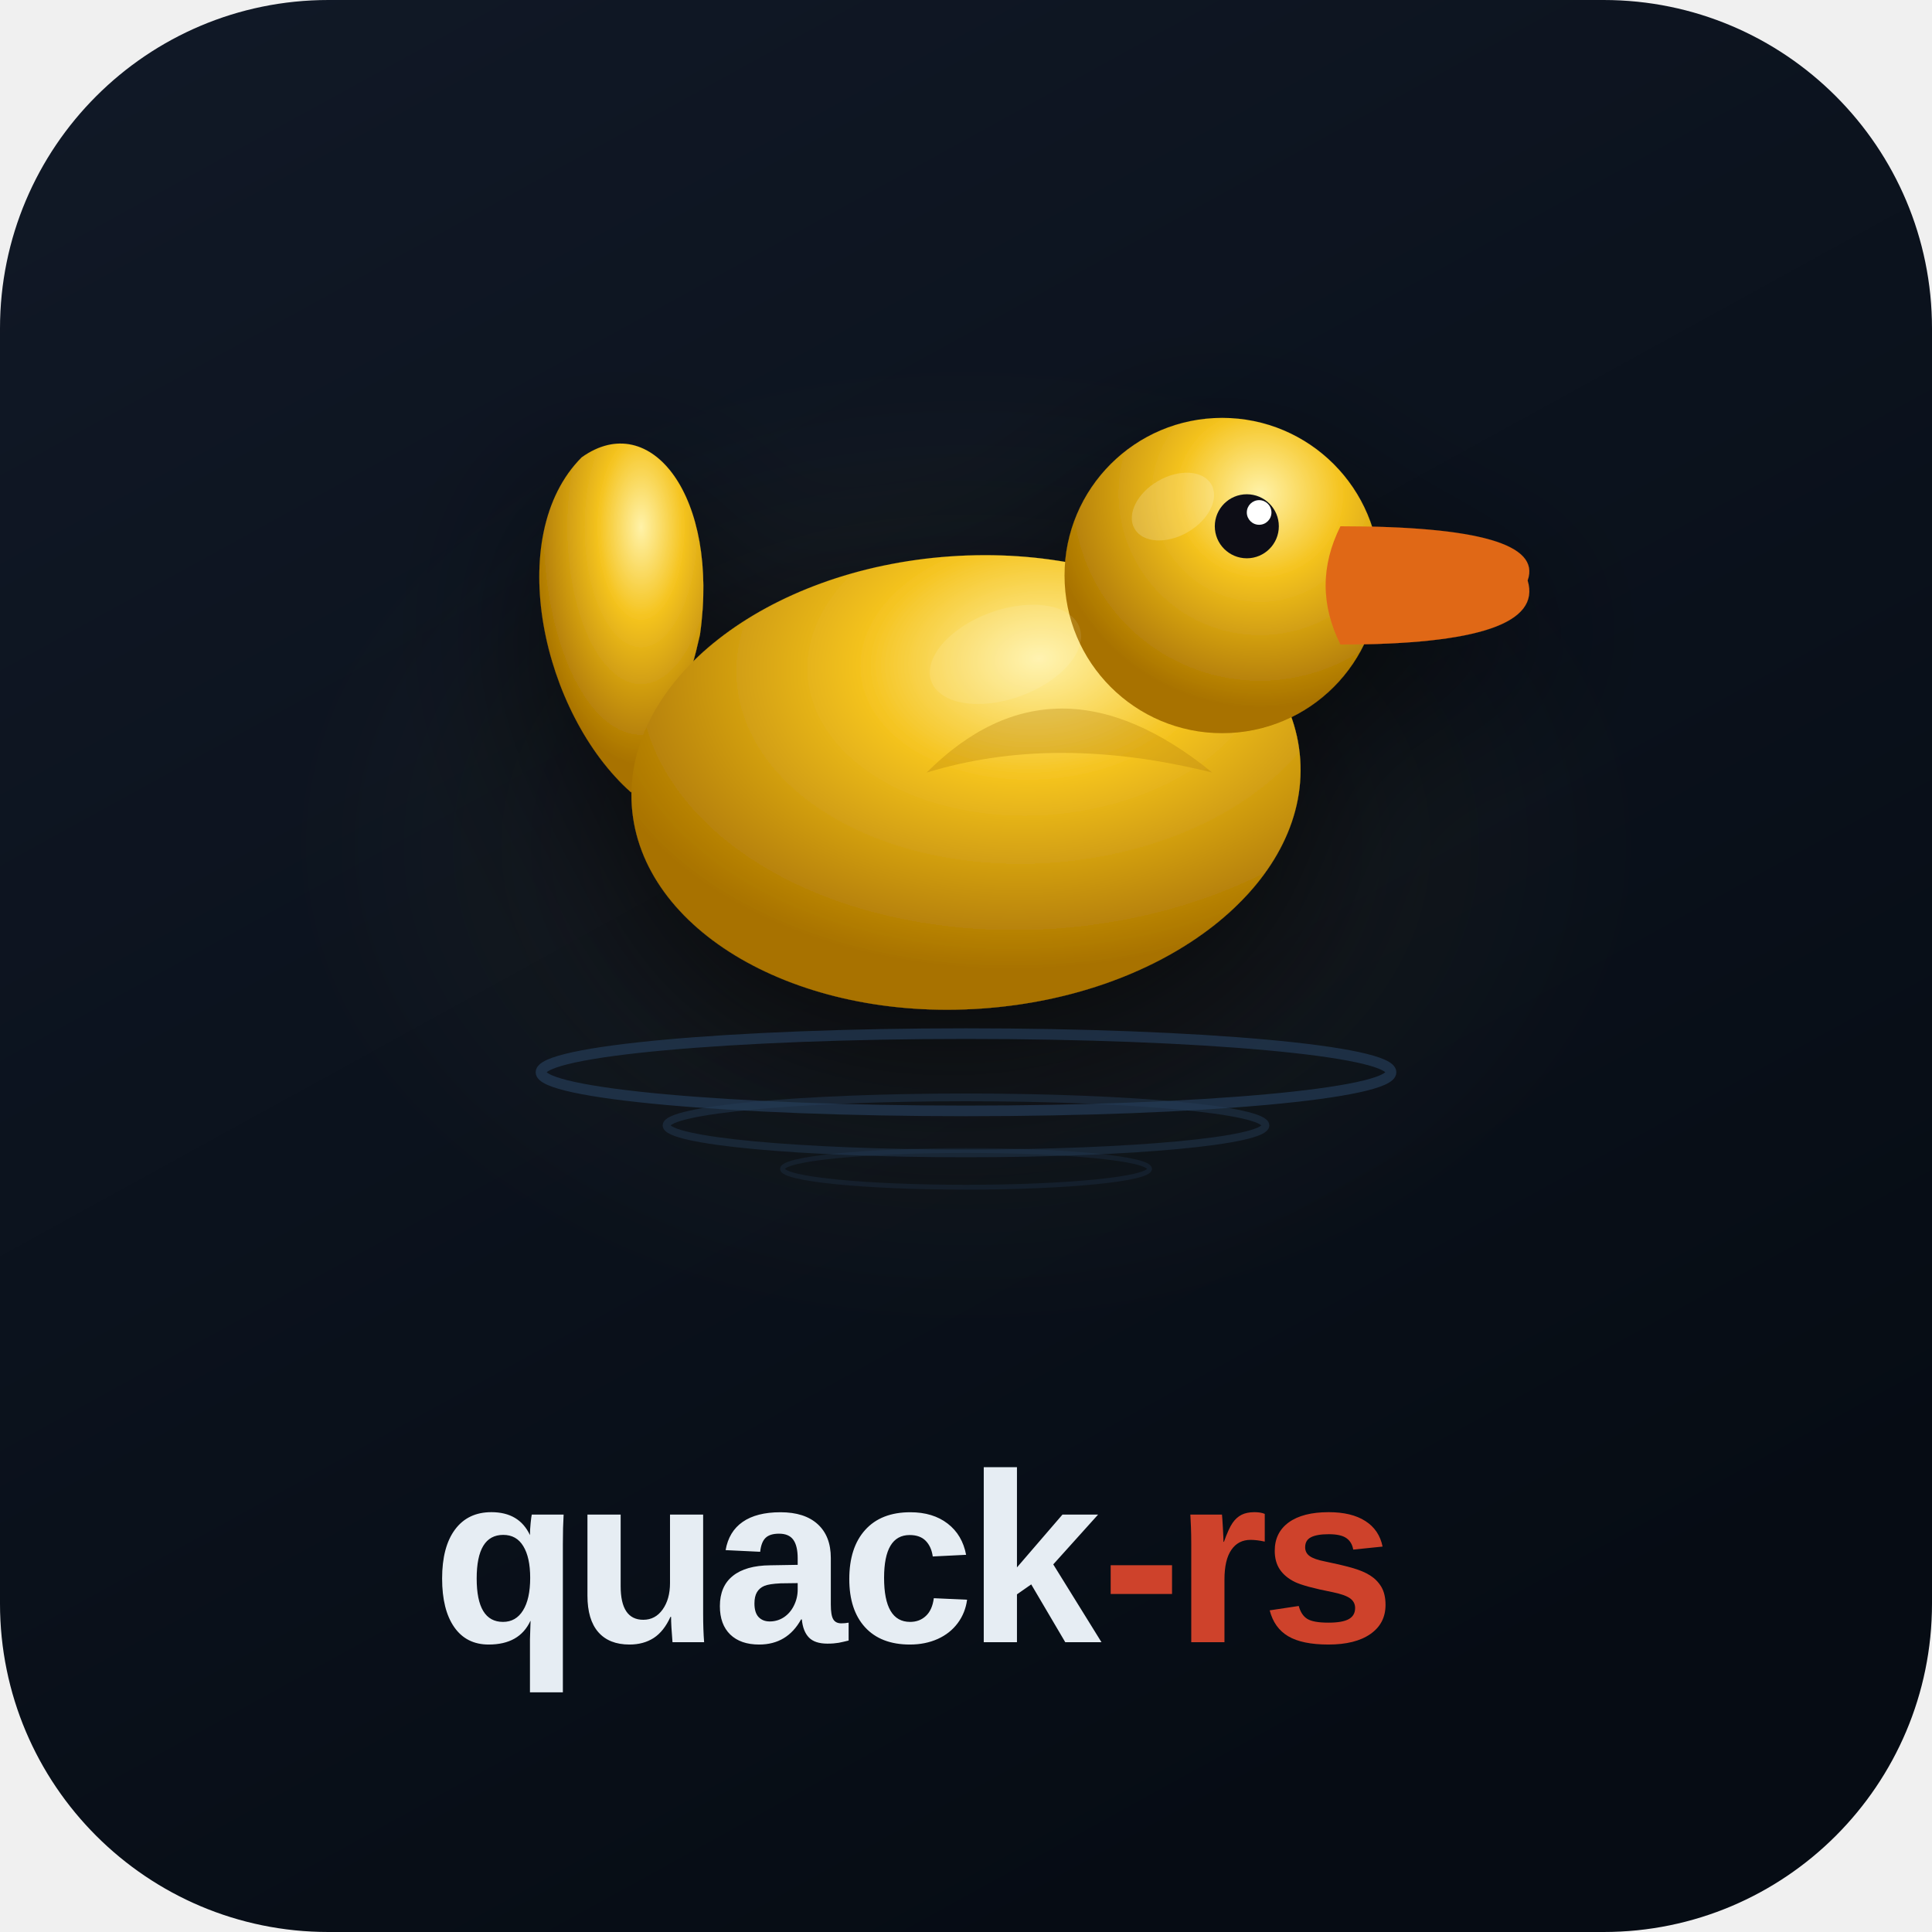
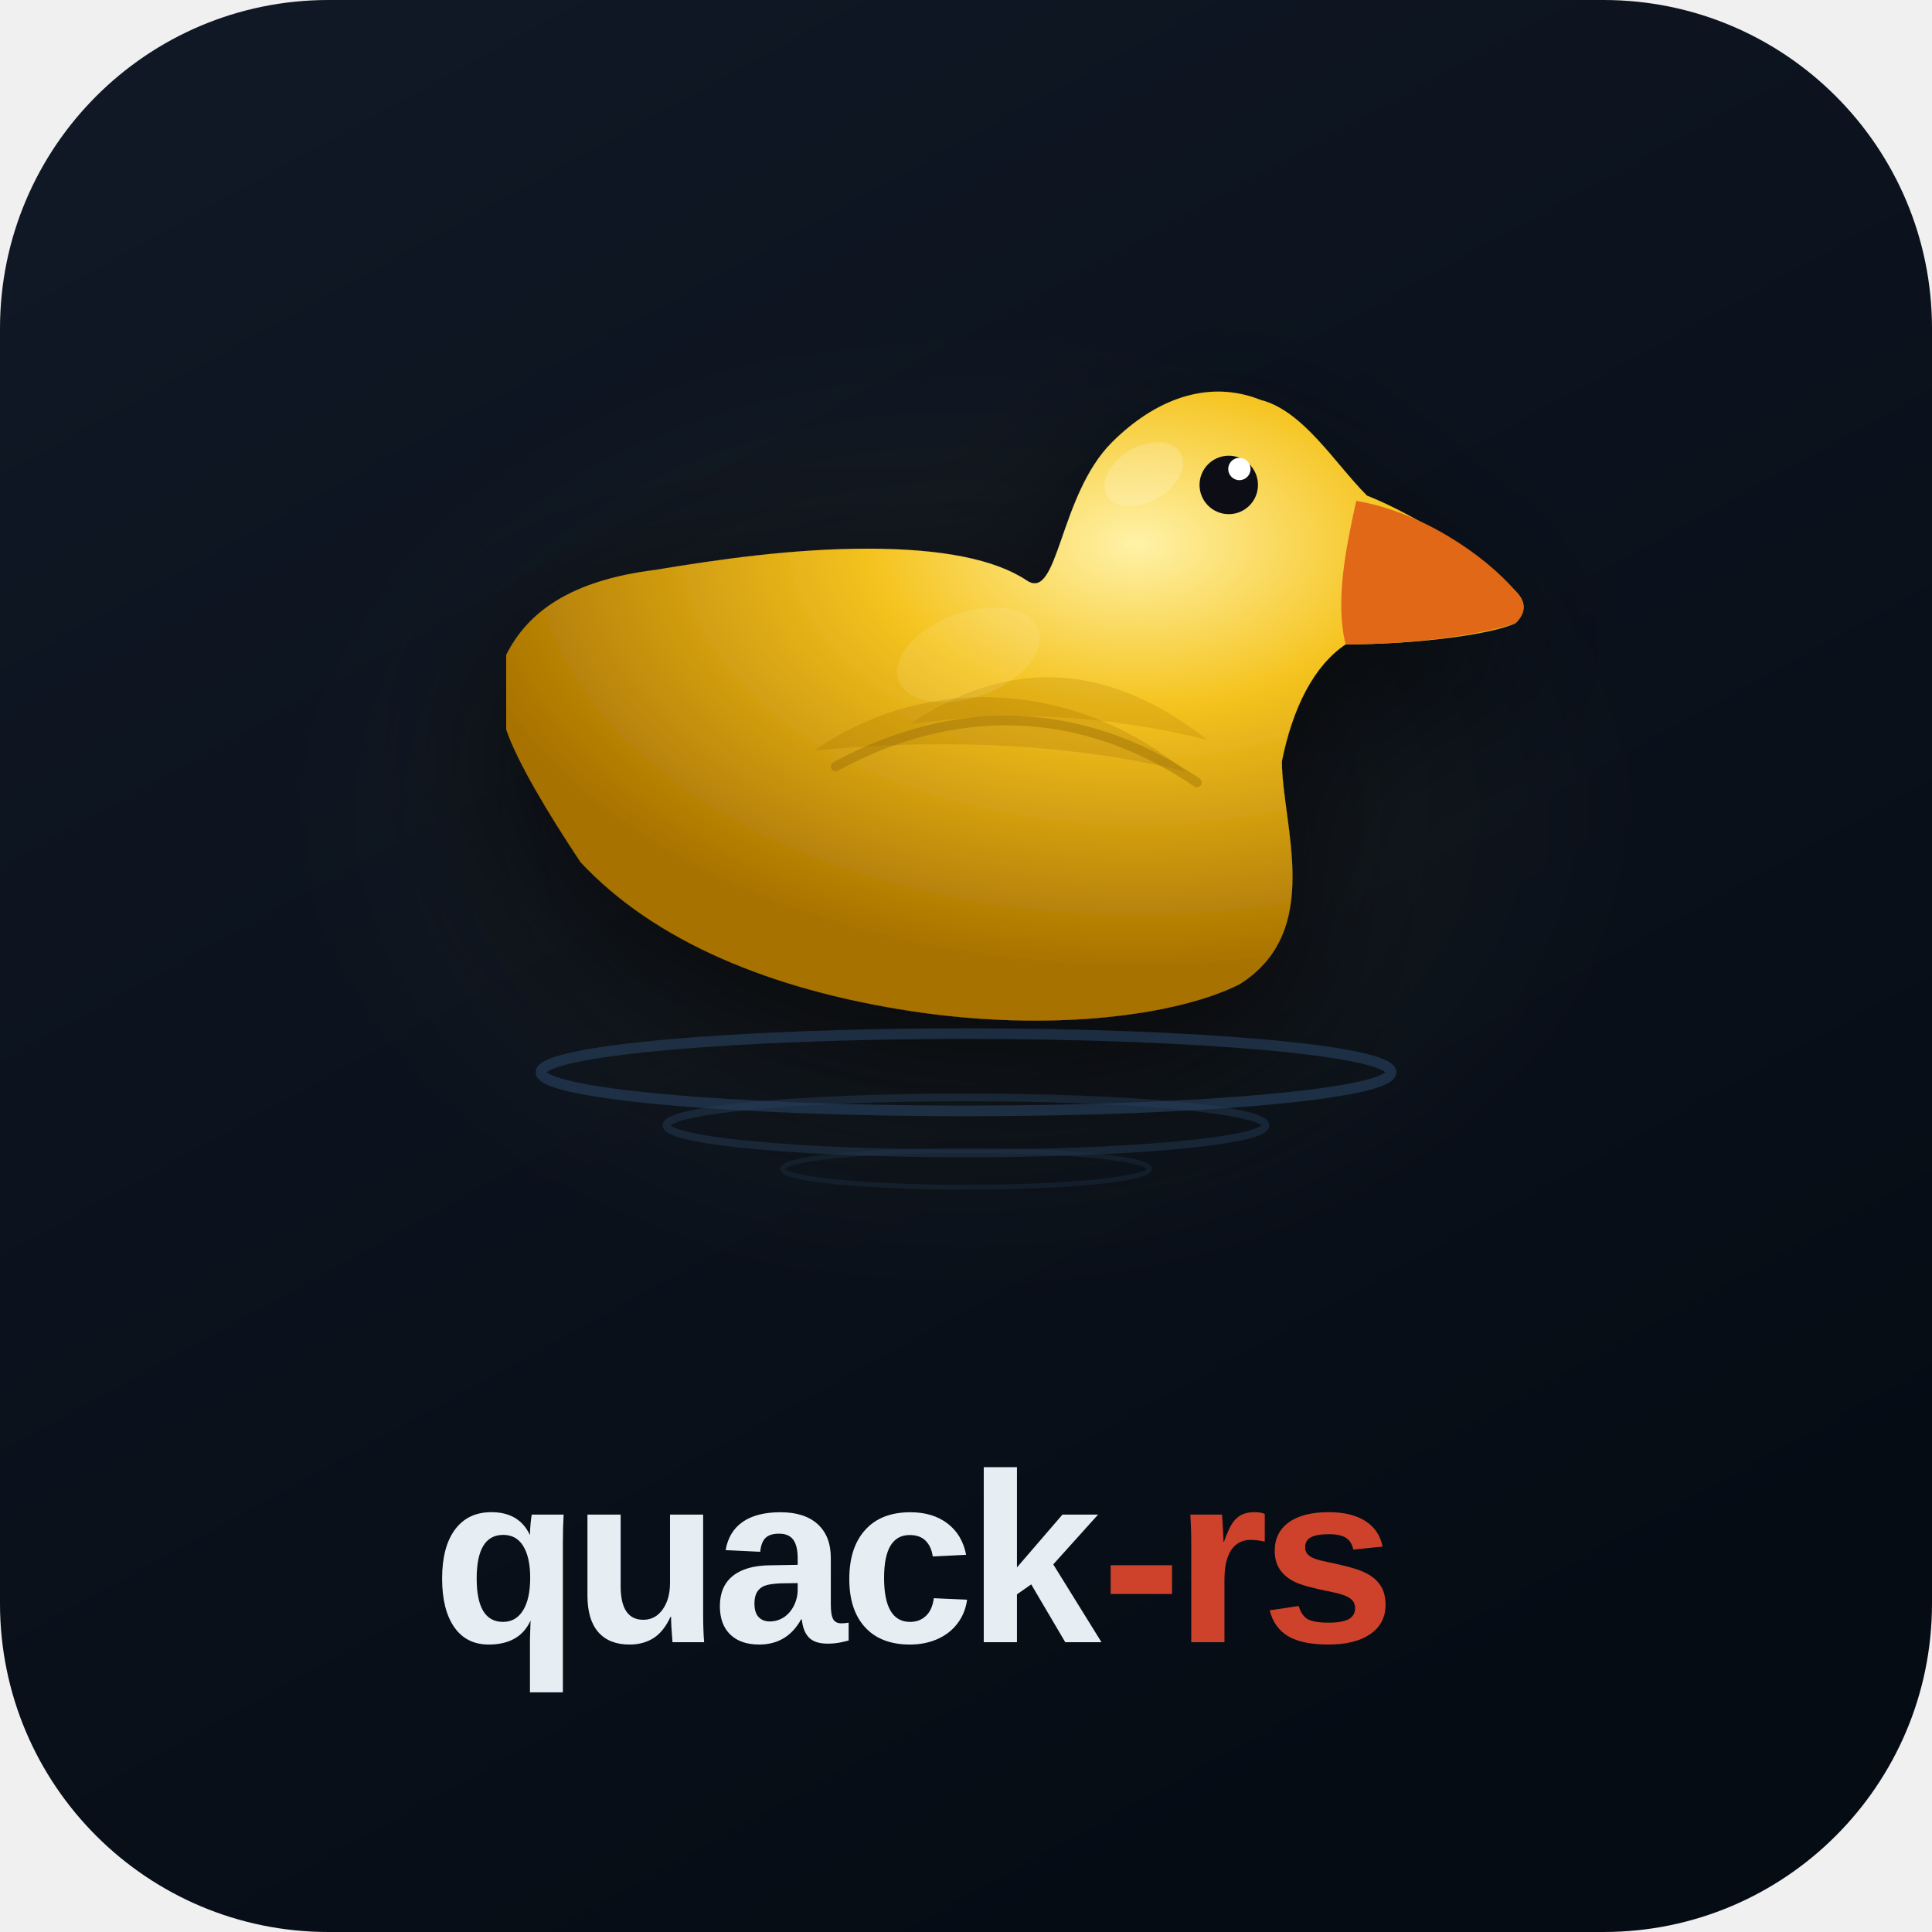
<svg xmlns="http://www.w3.org/2000/svg" viewBox="0 0 400 400" width="400" height="400">
  <defs>
    <linearGradient id="bg" x1="0%" y1="0%" x2="55%" y2="100%">
      <stop offset="0%" stop-color="#111927" />
      <stop offset="100%" stop-color="#060C14" />
    </linearGradient>
    <radialGradient id="dg" cx="62%" cy="24%" r="68%">
      <stop offset="0%" stop-color="#FFF2A8" />
      <stop offset="38%" stop-color="#F5C420" />
      <stop offset="100%" stop-color="#A87200" />
    </radialGradient>
    <radialGradient id="glow" cx="50%" cy="50%" r="50%">
      <stop offset="0%" stop-color="#F5C840" stop-opacity="0.07" />
      <stop offset="100%" stop-color="#F5C840" stop-opacity="0" />
    </radialGradient>
    <filter id="ds" x="-30%" y="-30%" width="190%" height="190%">
      <feDropShadow dx="0" dy="10" stdDeviation="16" flood-color="#000" flood-opacity="0.62" />
    </filter>
  </defs>
  <rect width="400" height="400" rx="68" fill="url(#bg)" />
-   <ellipse cx="200" cy="175" rx="140" ry="100" fill="url(#glow)" />
+   <ellipse cx="200" cy="168" rx="140" ry="100" fill="url(#glow)" />
  <g filter="url(#ds)">
-     <path d="M 130.64,164.04 C 112.28,147.72   104.12,111.00   120.44,94.68 C 134.72,84.48   149.00,102.84   144.92,131.40 C 140.84,149.76   134.72,158.94   130.64,164.04 Z" fill="url(#dg)" stroke="none" />
-     <ellipse cx="200.00" cy="162.00" rx="69.36" ry="46.92" transform="rotate(-4,200.00,162.00)" fill="url(#dg)" stroke="none" />
-     <circle cx="253.04" cy="119.16" r="32.64" fill="url(#dg)" stroke="none" />
-     <path d="M 191.84,159.96 Q 218.36,133.44 251.00,159.96 Q 218.36,151.80 191.84,159.96 Z" fill="#A87200" opacity="0.28" stroke="none" />
-     <path d="M 277.52,108.96 Q 320.36,108.96 316.28,120.18 Q 320.36,133.44 277.52,133.44 Q 271.40,121.20 277.52,108.96 Z" fill="#E06818" stroke="none" />
-     <circle cx="258.14" cy="108.96" r="6.63" fill="#0D1117" stroke="none" />
-     <circle cx="260.69" cy="106.10" r="2.55" fill="white" stroke="none" />
-     <ellipse cx="242.84" cy="104.88" rx="9.18" ry="6.12" transform="rotate(-30,242.84,104.88)" fill="white" opacity="0.18" stroke="none" />
-     <ellipse cx="208.16" cy="135.48" rx="16.32" ry="9.18" transform="rotate(-20,208.16,135.48)" fill="white" opacity="0.10" stroke="none" />
+     <g transform="translate(74,41) scale(1.1)">
+       <path d="         M 28,86         C 32,78  40,72  56,70         C 68,68  82,66  96,66         C 110,66 120,68 126,72         C 132,76 132,56 142,46         C 150,38 160,34 170,38         C 178,40 184,50 190,56         C 200,60 212,68 218,74         C 220,76 220,78 218,80         C 214,82 200,84 186,84         C 180,88 176,96 174,106         C 174,118 182,138 166,148         C 154,154 130,157 104,153         C 78,149  56,140  42,125         C 36,116  30,106  28,100         C 28,96   28,92   28,86         Z       " fill="url(#dg)" stroke="none" />
+       <path d="         M 186,84         C 184,76 186,66 188,57         C 200,59 212,67 218,74         C 220,76 220,78 218,80         C 212,82 200,84 186,84         Z       " fill="#E06818" stroke="none" />
+       <path d="M 86,104 C 106,90 134,90 156,108 C 132,102 106,102 86,104 Z" fill="#A87200" opacity="0.28" stroke="none" />
+       <path d="M 104,99 Q 132,80 160,102 Q 132,95 104,99 Z" fill="#A87200" opacity="0.22" stroke="none" />
+       <path d="M 90,107 C 112,95 136,95 158,110" fill="none" stroke="#8A6000" stroke-width="1.8" stroke-linecap="round" opacity="0.35" />
+       <circle cx="164" cy="54" r="5.5" fill="#0D1117" stroke="none" />
+       <circle cx="166" cy="51" r="2.1" fill="white" stroke="none" />
+       <ellipse cx="148" cy="52" rx="8" ry="5.2" transform="rotate(-30,148,52)" fill="white" opacity="0.18" stroke="none" />
+       <ellipse cx="115" cy="86" rx="14" ry="8" transform="rotate(-20,115,86)" fill="white" opacity="0.10" stroke="none" />
+     </g>
  </g>
  <ellipse cx="200" cy="222" rx="88" ry="8.0" fill="none" stroke="#243C58" stroke-width="2.2" opacity="0.68" />
  <ellipse cx="200" cy="233" rx="62" ry="5.8" fill="none" stroke="#243C58" stroke-width="1.6" opacity="0.46" />
  <ellipse cx="200" cy="242" rx="38" ry="3.8" fill="none" stroke="#243C58" stroke-width="1.0" opacity="0.28" />
  <text x="228" y="340" font-family="'Liberation Sans', Arial, sans-serif" font-size="50" font-weight="700" letter-spacing="-1.5" text-anchor="end" fill="#E6EDF3">quack</text>
  <text x="228" y="340" font-family="'Liberation Sans', Arial, sans-serif" font-size="50" font-weight="700" letter-spacing="-1.5" text-anchor="start" fill="#CE422B">-rs</text>
</svg>
